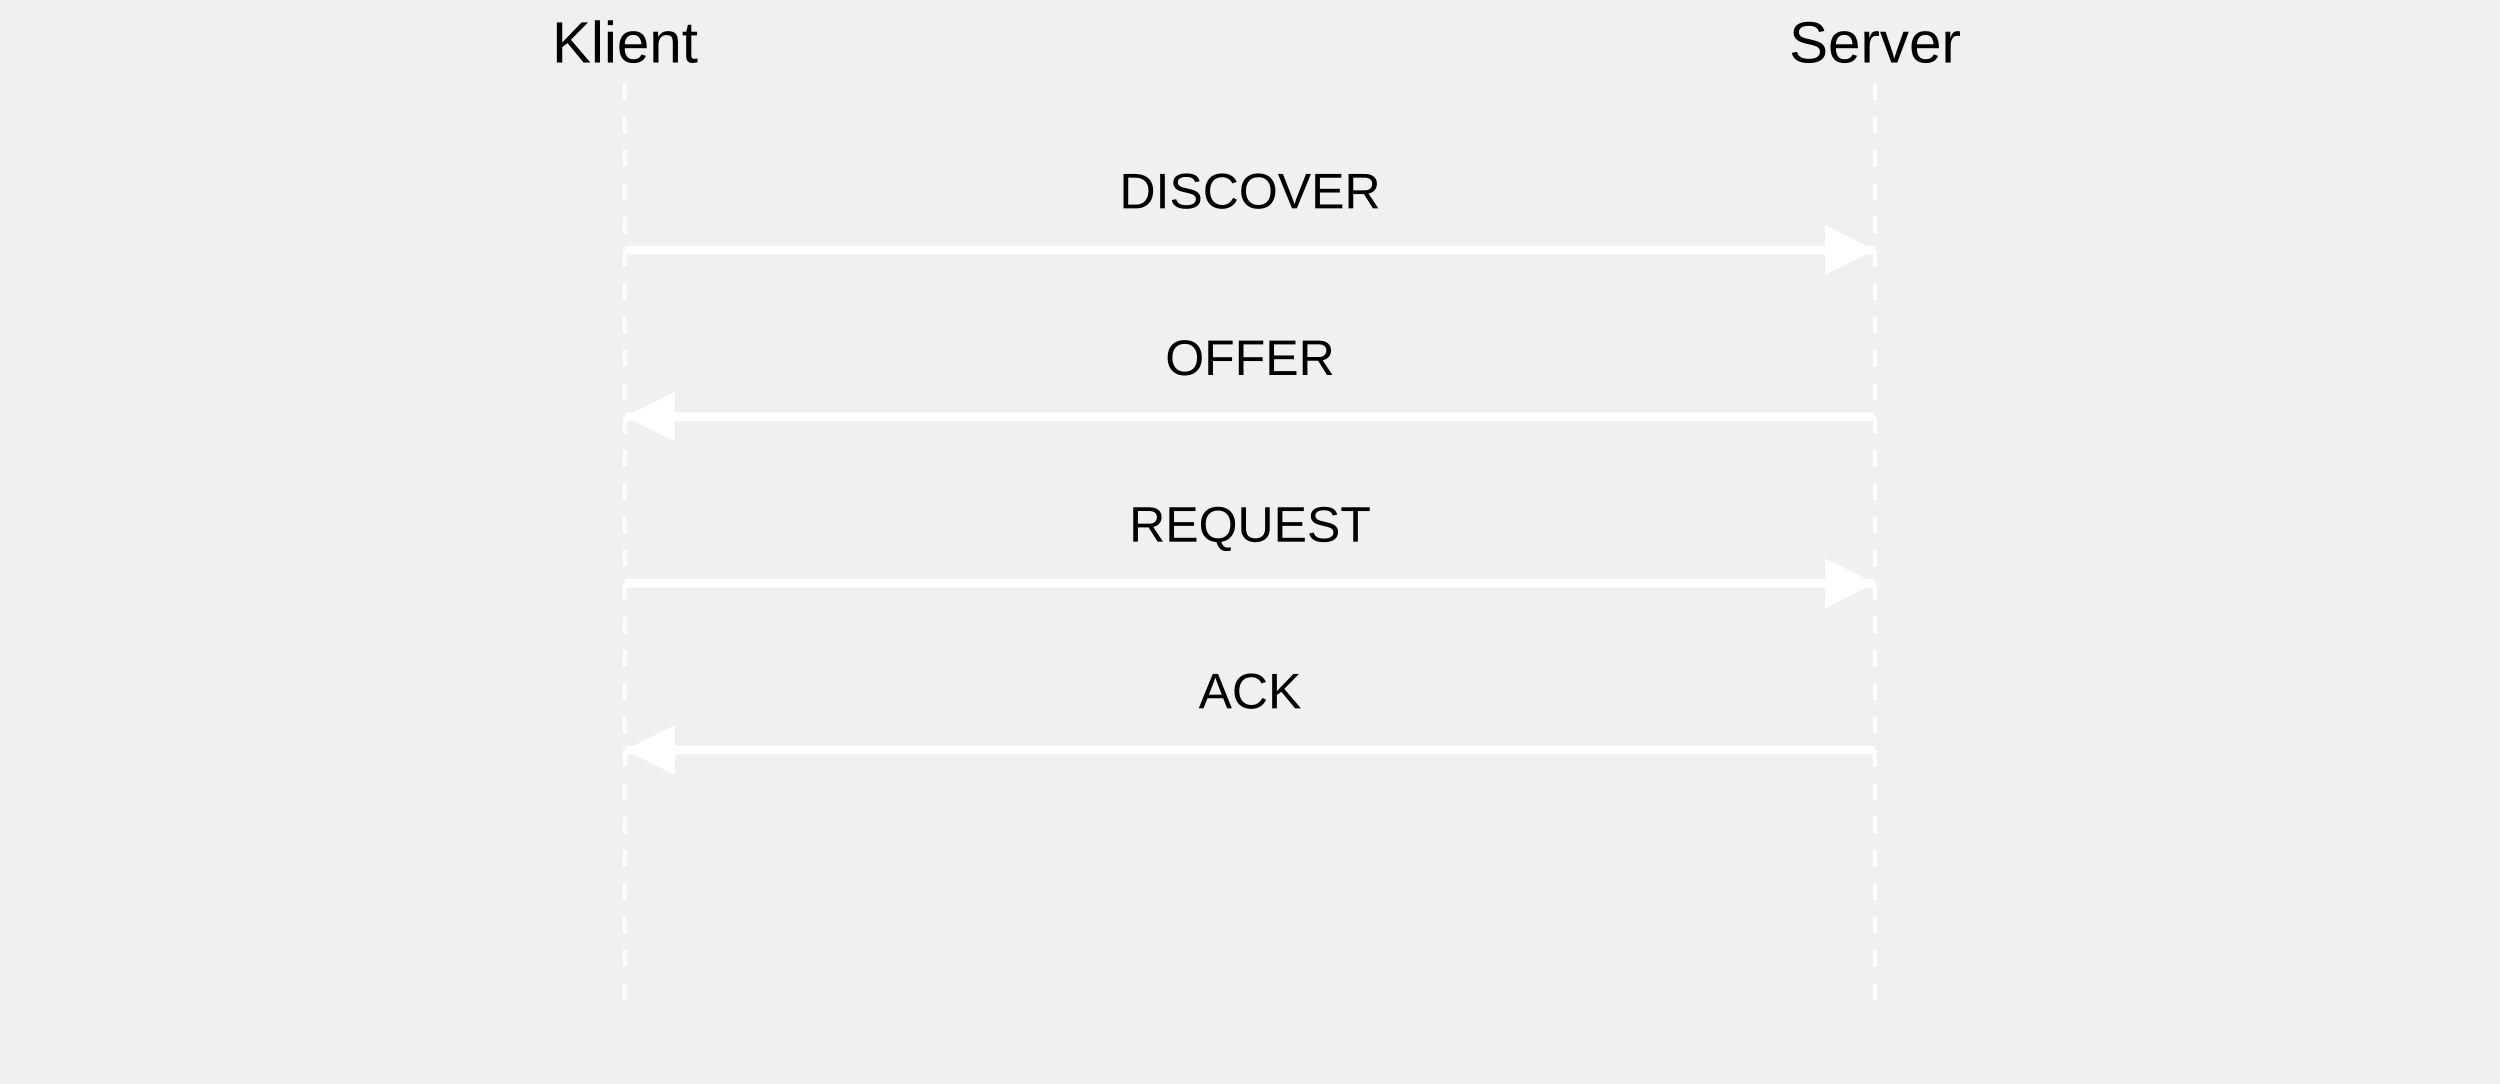
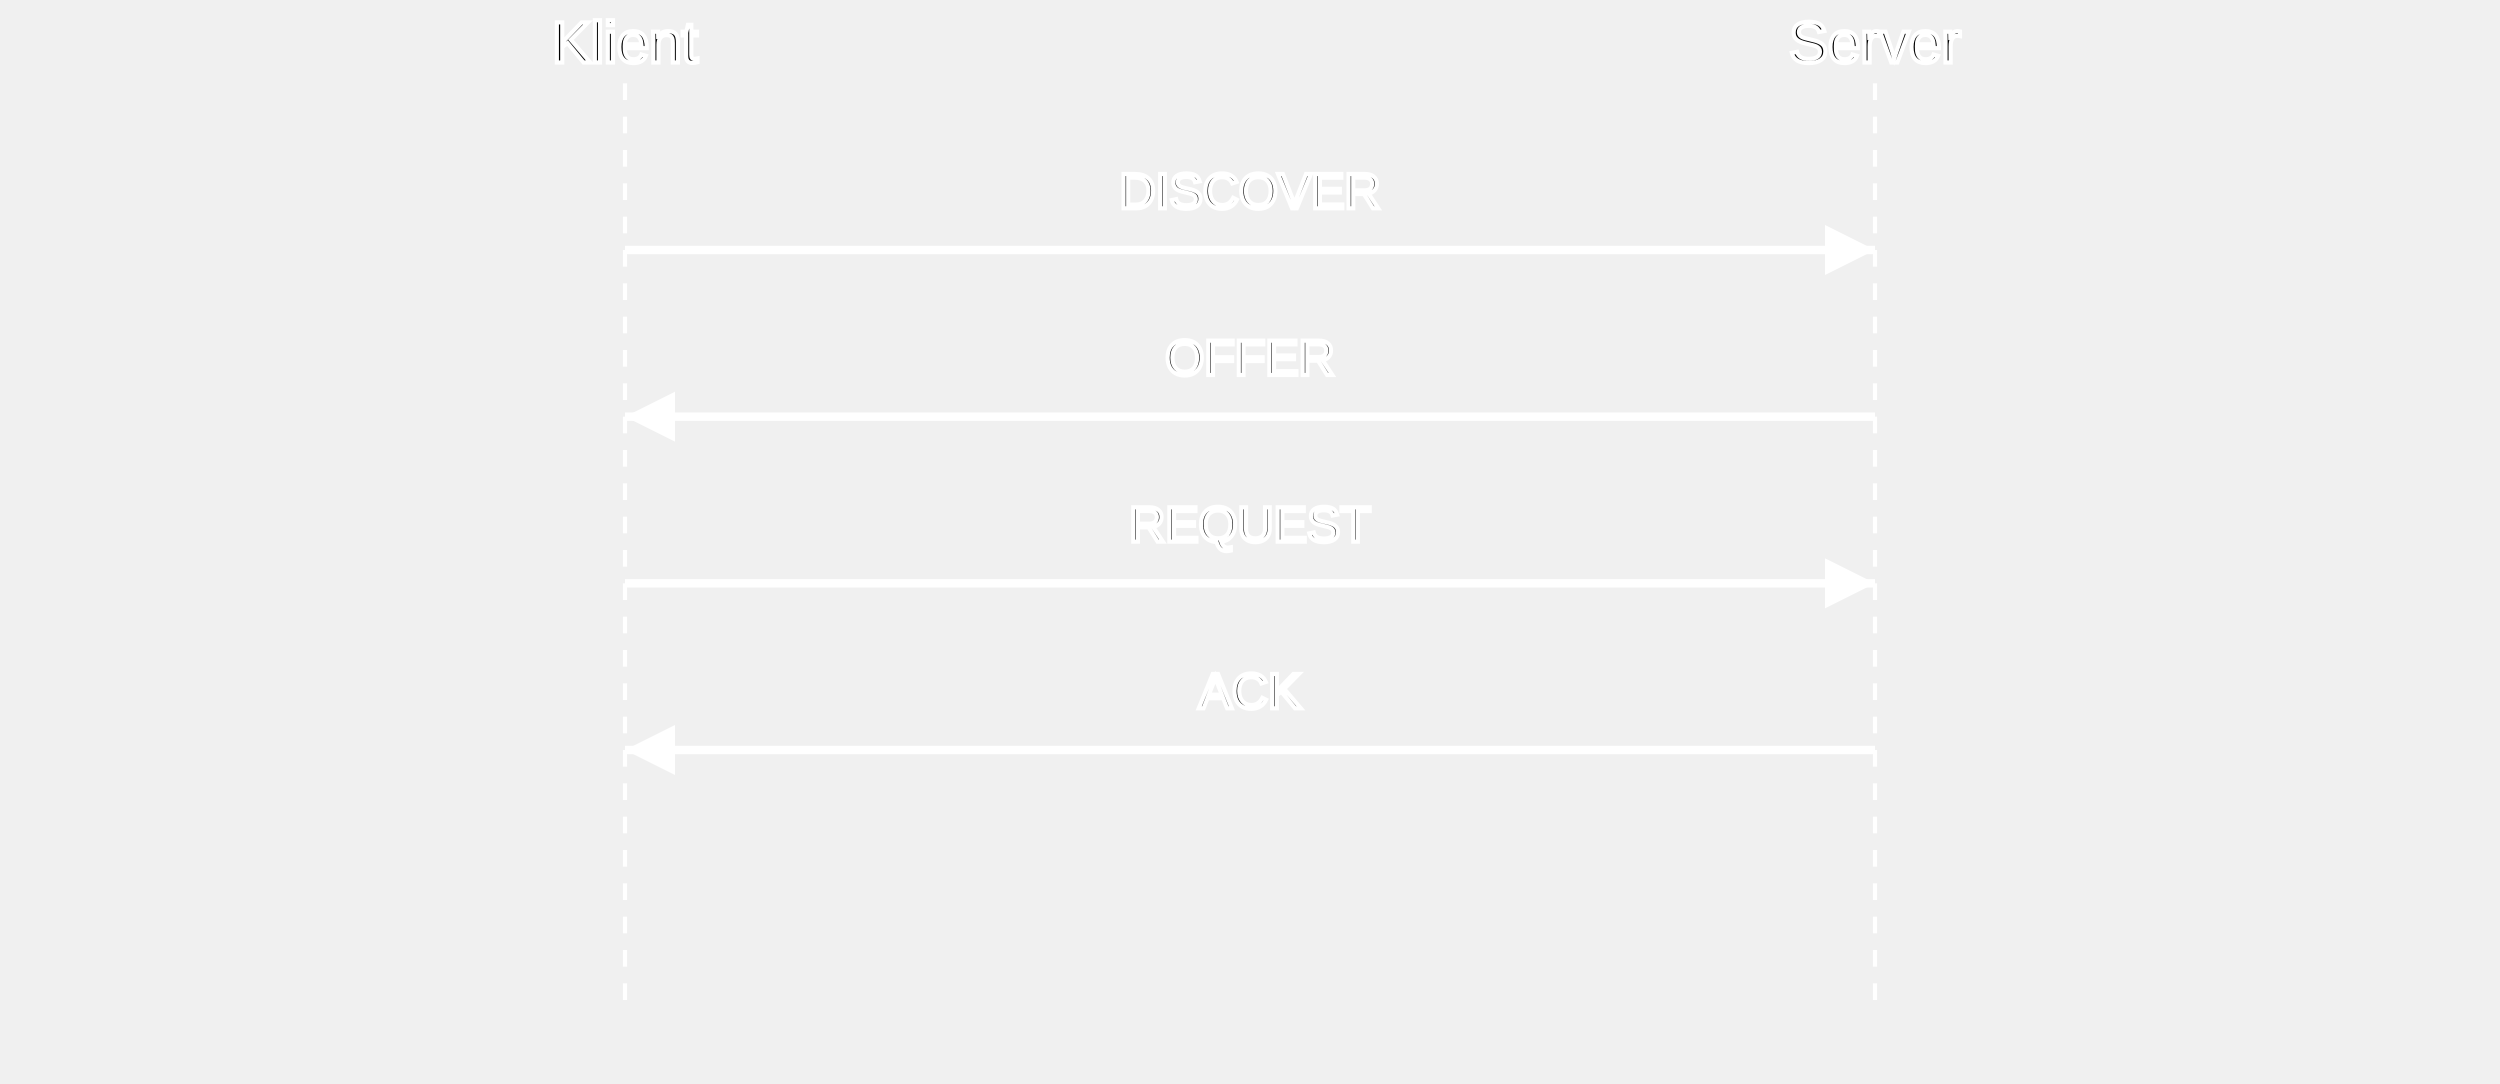
<svg xmlns="http://www.w3.org/2000/svg" width="600" height="260" viewBox="0 0 600 260">
  <defs>
    <marker id="arrow" viewBox="0 0 10 10" refX="10" refY="5" markerUnits="strokeWidth" markerWidth="8" markerHeight="6" orient="auto">
      <path d="M 0 0 L 10 5 L 0 10 z" fill="#FFF" />
    </marker>
  </defs>
  <line x1="150" y1="20" x2="150" y2="240" stroke="#FFF" stroke-dasharray="4" />
  <line x1="450" y1="20" x2="450" y2="240" stroke="#FFF" stroke-dasharray="4" />
-   <text x="150" y="15" text-anchor="middle" font-family="Arial" font-size="14">Klient</text>
-   <text x="450" y="15" text-anchor="middle" font-family="Arial" font-size="14">Server</text>
+   <text stroke="#FFF" x="150" y="15" text-anchor="middle" font-family="Arial" font-size="14">Klient</text>
+   <text stroke="#FFF" x="450" y="15" text-anchor="middle" font-family="Arial" font-size="14">Server</text>
  <line x1="150" y1="60" x2="450" y2="60" stroke="#FFF" stroke-width="2" marker-end="url(#arrow)" />
-   <text x="300" y="50" text-anchor="middle" font-family="Arial" font-size="12">DISCOVER</text>
+   <text stroke="#FFF" x="300" y="50" text-anchor="middle" font-family="Arial" font-size="12">DISCOVER</text>
  <line x1="450" y1="100" x2="150" y2="100" stroke="#FFF" stroke-width="2" marker-end="url(#arrow)" />
-   <text x="300" y="90" text-anchor="middle" font-family="Arial" font-size="12">OFFER</text>
+   <text stroke="#FFF" x="300" y="90" text-anchor="middle" font-family="Arial" font-size="12">OFFER</text>
  <line x1="150" y1="140" x2="450" y2="140" stroke="#FFF" stroke-width="2" marker-end="url(#arrow)" />
-   <text x="300" y="130" text-anchor="middle" font-family="Arial" font-size="12">REQUEST</text>
+   <text stroke="#FFF" x="300" y="130" text-anchor="middle" font-family="Arial" font-size="12">REQUEST</text>
  <line x1="450" y1="180" x2="150" y2="180" stroke="#FFF" stroke-width="2" marker-end="url(#arrow)" />
-   <text x="300" y="170" text-anchor="middle" font-family="Arial" font-size="12">ACK</text>
+   <text stroke="#FFF" x="300" y="170" text-anchor="middle" font-family="Arial" font-size="12">ACK</text>
</svg>
